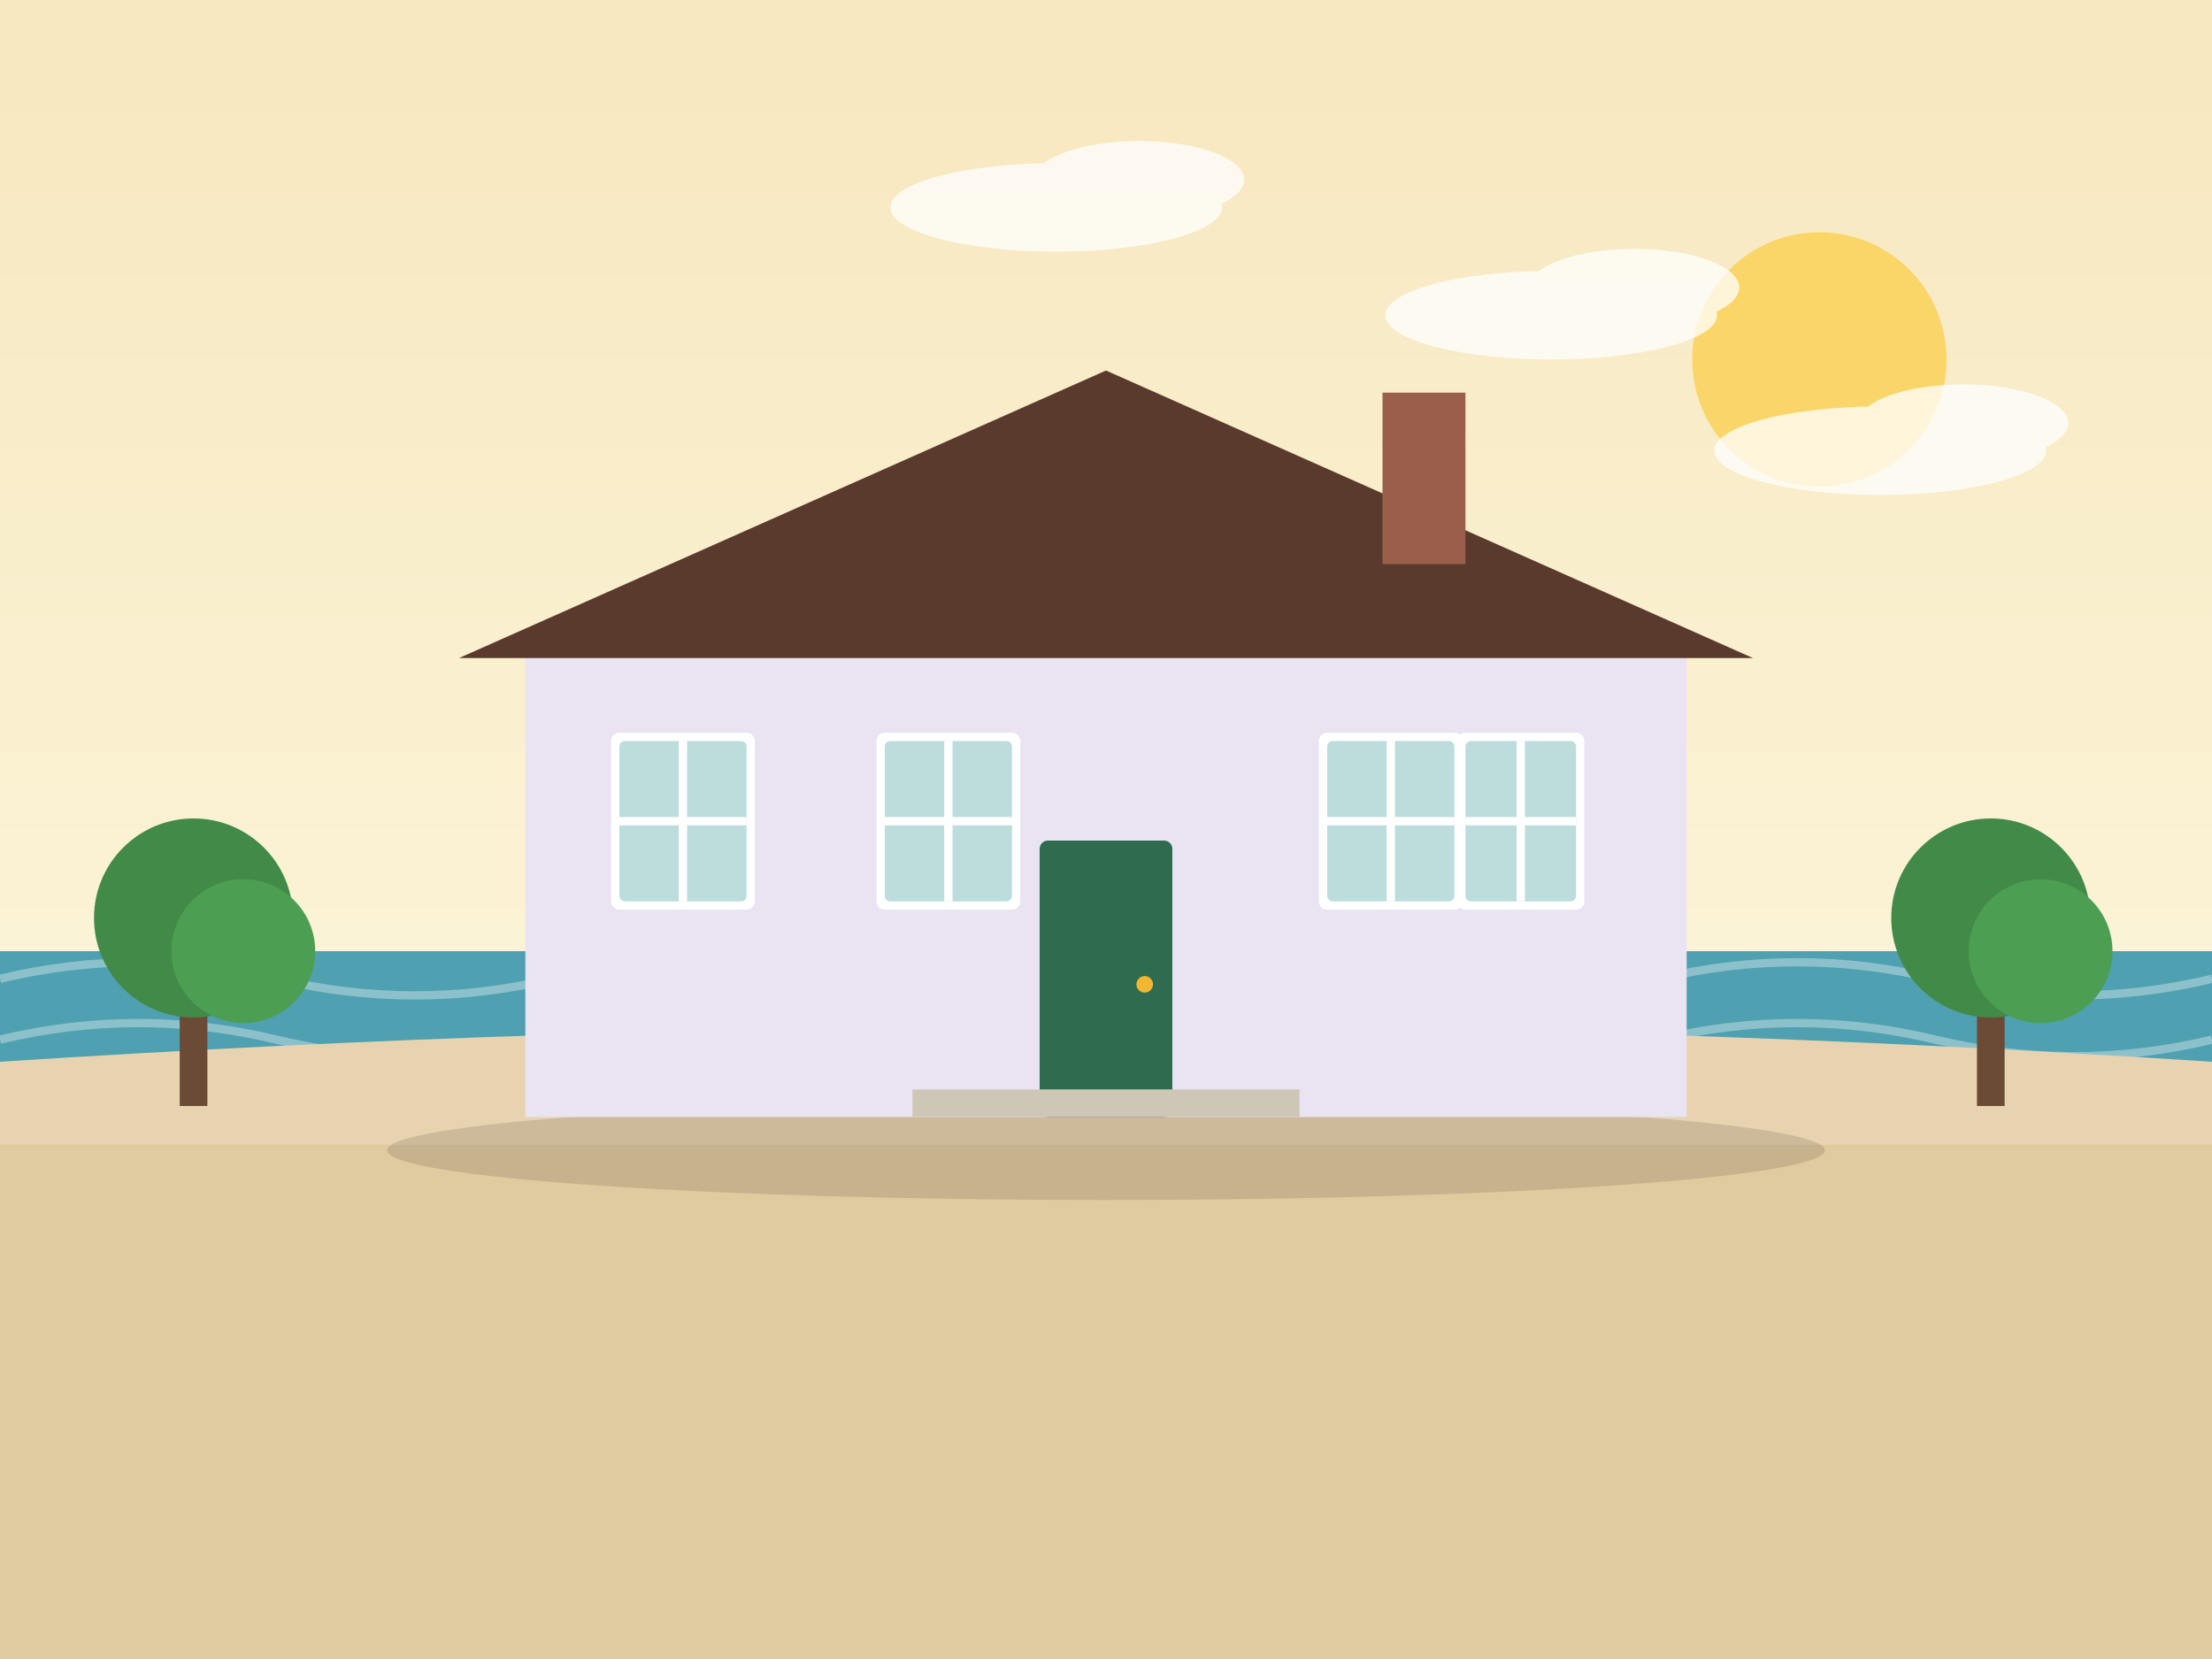
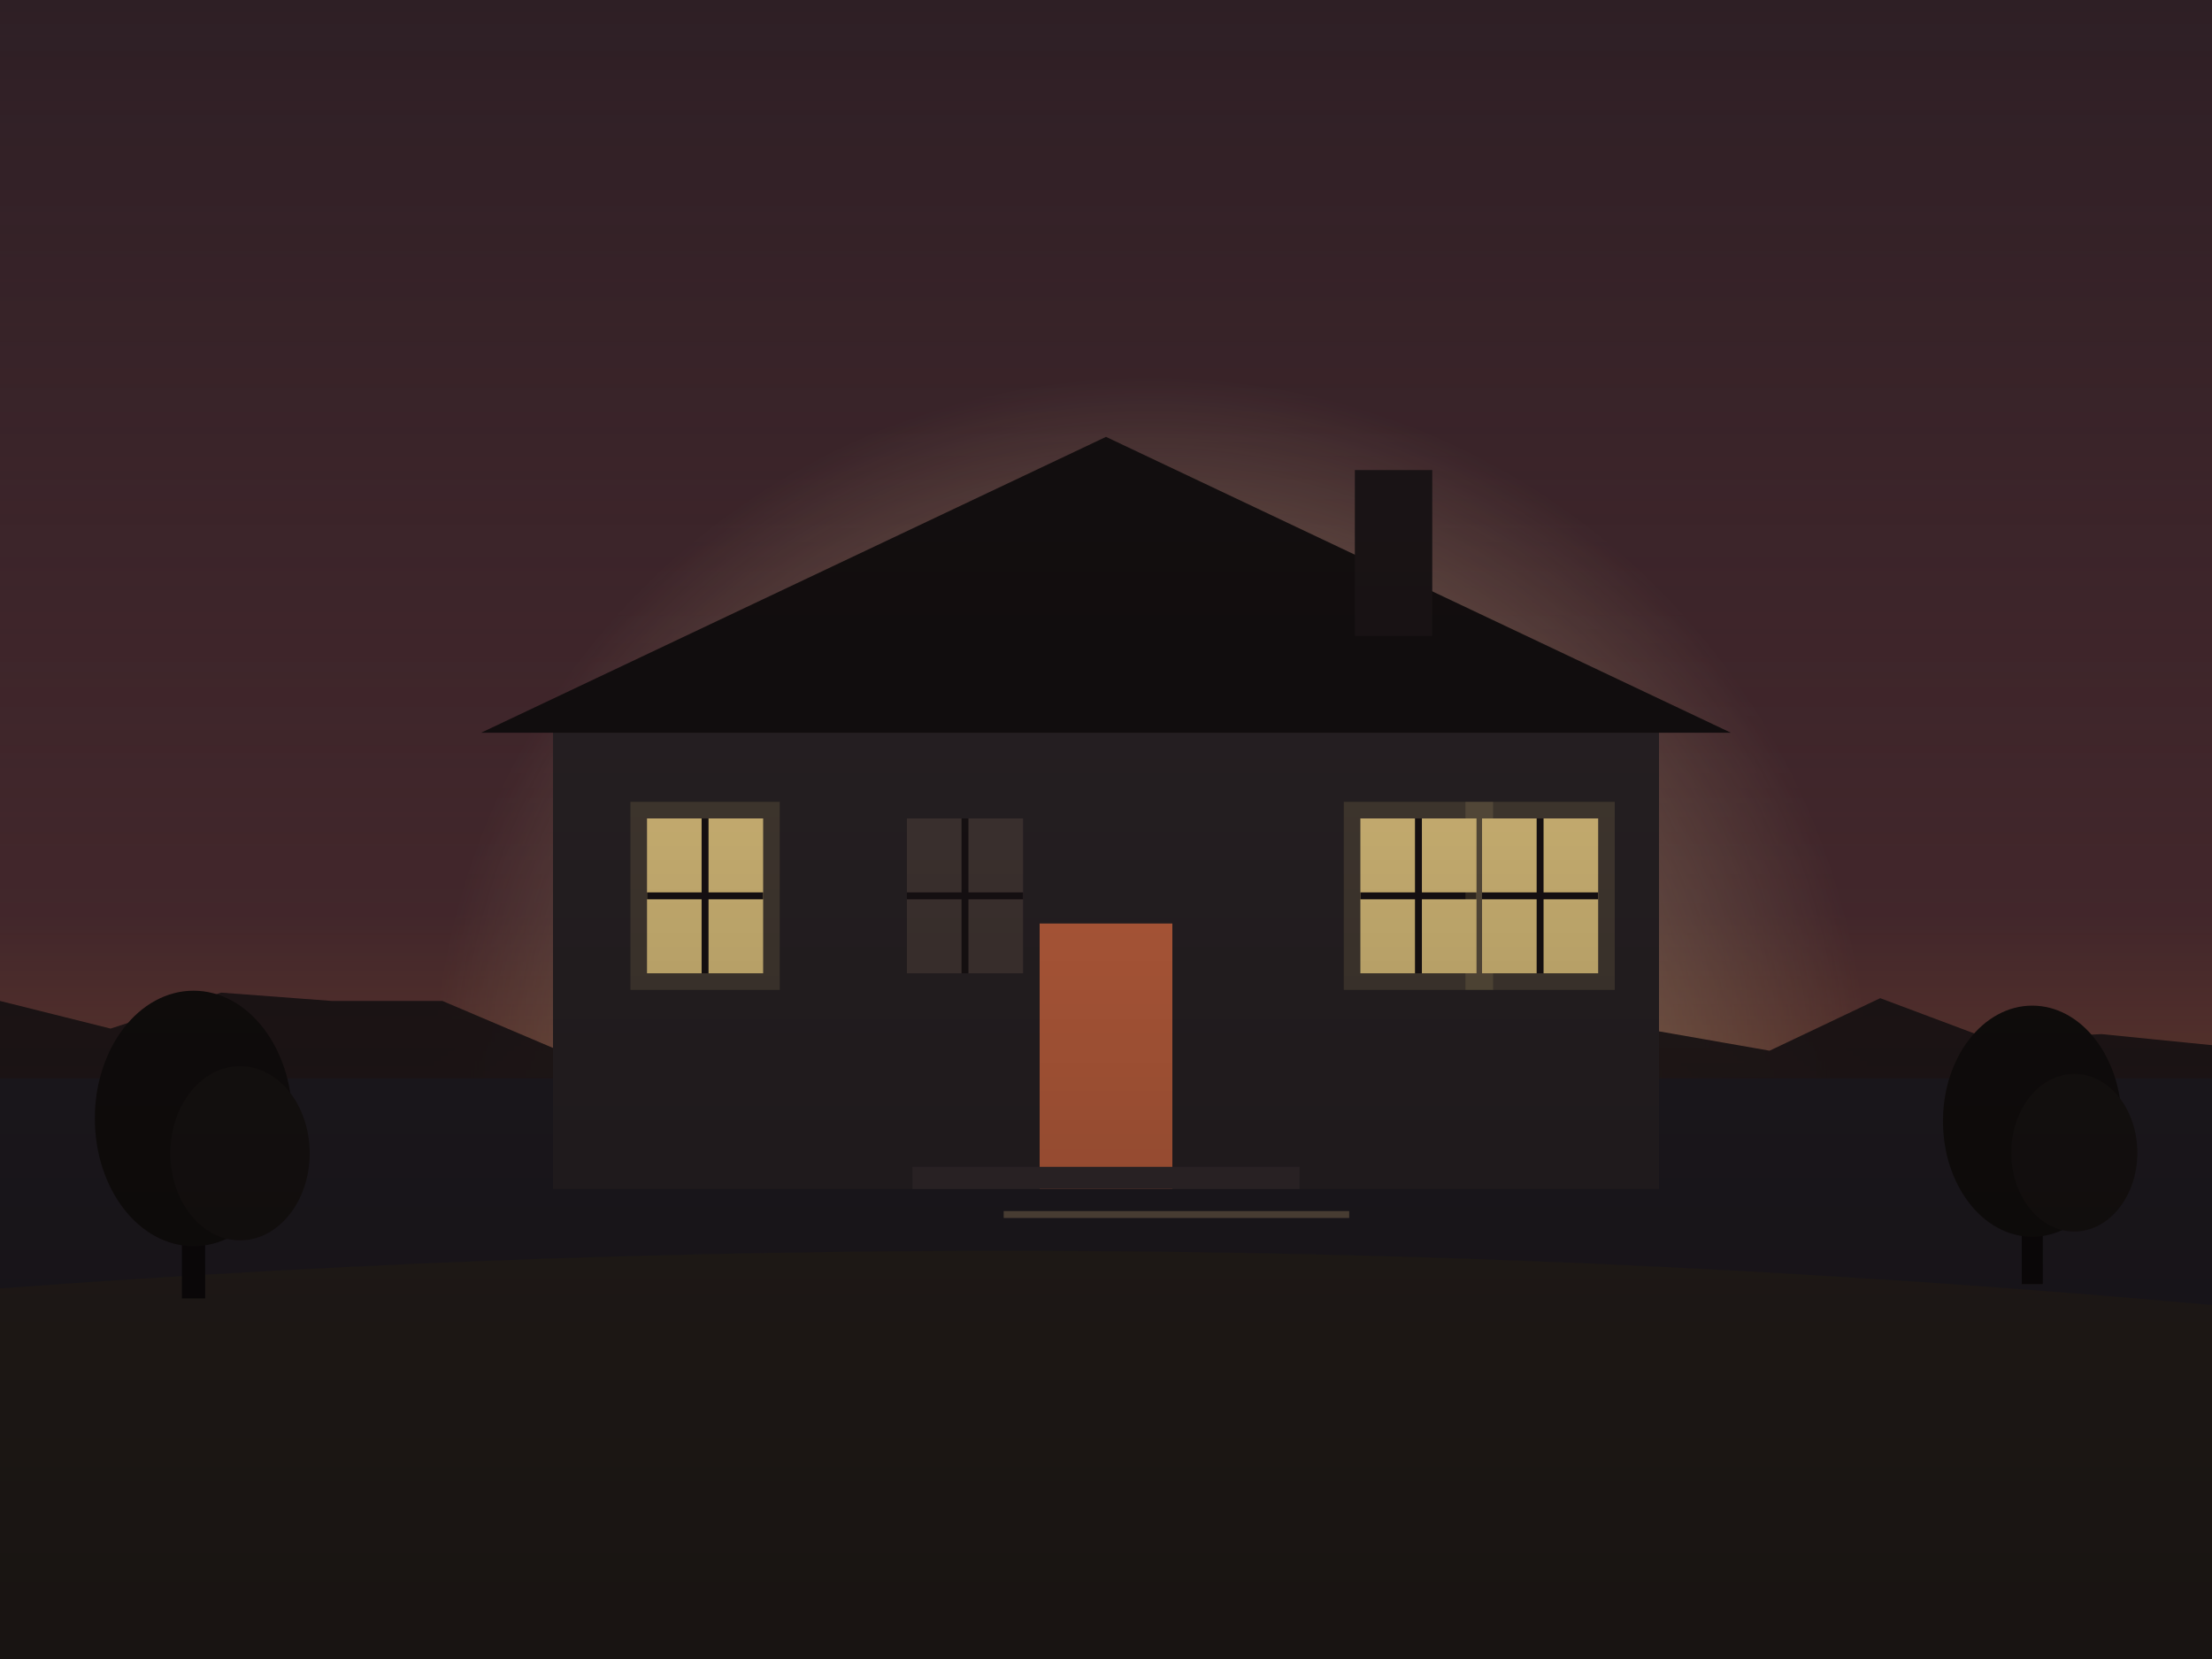
<svg xmlns="http://www.w3.org/2000/svg" viewBox="0 0 800 600" role="img" aria-label="Oceanside condo, two blocks to the beach in Margate City, NJ">
  <defs>
    <linearGradient id="s" x1="0" y1="0" x2="0" y2="1">
-       <stop offset="0" stop-color="hsl(43,78%,86%)" />
-       <stop offset="1" stop-color="hsl(53,95%,95%)" />
+       <stop offset="0" stop-color="hsl(335,20%,15%)" />
+       <stop offset=".55" stop-color="hsl(350,26%,27%)" />
+       <stop offset="1" stop-color="hsl(23,80%,60%)" />
+     </linearGradient>
+     <radialGradient id="g" cx="416" cy="396" r="260" gradientUnits="userSpaceOnUse">
+       <stop offset="0" stop-color="#ffe3a8" stop-opacity=".85" />
+       <stop offset="1" stop-color="#ffe3a8" stop-opacity="0" />
+     </radialGradient>
+     <linearGradient id="v" x1="0" y1="0" x2="0" y2="1">
+       <stop offset="0" stop-color="#000" stop-opacity="0" />
+       <stop offset="1" stop-color="#000" stop-opacity=".45" />
    </linearGradient>
  </defs>
  <rect width="800" height="600" fill="url(#s)" />
-   <circle cx="658" cy="130" r="46" fill="#fbd45f" opacity=".9" />
-   <g fill="#fff" opacity=".75">
-     <ellipse cx="382" cy="75" rx="60" ry="16" />
-     <ellipse cx="412" cy="65" rx="38" ry="14" />
-   </g>
-   <g fill="#fff" opacity=".75">
-     <ellipse cx="680" cy="163" rx="60" ry="16" />
-     <ellipse cx="710" cy="153" rx="38" ry="14" />
-   </g>
-   <g fill="#fff" opacity=".75">
-     <ellipse cx="561" cy="114" rx="60" ry="16" />
-     <ellipse cx="591" cy="104" rx="38" ry="14" />
-   </g>
-   <rect y="344" width="800" height="256" fill="hsl(190,38%,50%)" />
-   <path d="M0 354 q50 -12 100 0 t100 0 t100 0 t100 0 t100 0 t100 0 t100 0 t100 0" fill="none" stroke="#fff" stroke-opacity=".35" stroke-width="3" />
-   <path d="M0 376 q50 -12 100 0 t100 0 t100 0 t100 0 t100 0 t100 0 t100 0 t100 0" fill="none" stroke="#fff" stroke-opacity=".35" stroke-width="3" />
-   <path d="M0 398 q50 -12 100 0 t100 0 t100 0 t100 0 t100 0 t100 0 t100 0 t100 0" fill="none" stroke="#fff" stroke-opacity=".35" stroke-width="3" />
-   <path d="M0 420 q50 -12 100 0 t100 0 t100 0 t100 0 t100 0 t100 0 t100 0 t100 0" fill="none" stroke="#fff" stroke-opacity=".35" stroke-width="3" />
-   <path d="M0 442 q50 -12 100 0 t100 0 t100 0 t100 0 t100 0 t100 0 t100 0 t100 0" fill="none" stroke="#fff" stroke-opacity=".35" stroke-width="3" />
-   <path d="M0 464 q50 -12 100 0 t100 0 t100 0 t100 0 t100 0 t100 0 t100 0 t100 0" fill="none" stroke="#fff" stroke-opacity=".35" stroke-width="3" />
-   <path d="M0 384 Q400.0 358 800 384 V600 H0Z" fill="hsl(38,55%,80%)" />
-   <rect y="414" width="800" height="600" fill="hsl(40,50%,72%)" opacity=".6" />
-   <ellipse cx="400" cy="416" rx="260" ry="18" fill="#000" opacity=".12" />
-   <rect x="190" y="234" width="420" height="170" fill="#e9e3f2" />
-   <path d="M166 238 L400.0 134 L634 238Z" fill="#5b3a2e" />
-   <rect x="500" y="142" width="30" height="62" fill="#9a5f4b" />
-   <rect x="221" y="265" width="52" height="64" rx="3" fill="#fff" />
-   <rect x="224" y="268" width="46" height="58" rx="2" fill="#bddcdc" />
-   <path d="M247.0 268V326M224 297.0H270" stroke="#fff" stroke-width="3" />
-   <rect x="317" y="265" width="52" height="64" rx="3" fill="#fff" />
-   <rect x="320" y="268" width="46" height="58" rx="2" fill="#bddcdc" />
-   <path d="M343.0 268V326M320 297.0H366" stroke="#fff" stroke-width="3" />
-   <rect x="477" y="265" width="52" height="64" rx="3" fill="#fff" />
-   <rect x="480" y="268" width="46" height="58" rx="2" fill="#bddcdc" />
-   <path d="M503.0 268V326M480 297.0H526" stroke="#fff" stroke-width="3" />
-   <rect x="527" y="265" width="46" height="64" rx="3" fill="#fff" />
-   <rect x="530" y="268" width="40" height="58" rx="2" fill="#bddcdc" />
-   <path d="M550.0 268V326M530 297.0H570" stroke="#fff" stroke-width="3" />
-   <rect x="376.0" y="304" width="48" height="100" rx="3" fill="#2e6b4f" />
-   <circle cx="414.0" cy="356" r="3" fill="#f2b632" />
-   <rect x="330.0" y="394" width="140" height="10" fill="#cfc7b6" />
-   <rect x="65" y="354" width="10" height="46" fill="#6b4a36" />
-   <circle cx="70" cy="332" r="36" fill="hsl(125,35%,40%)" />
-   <circle cx="88" cy="344" r="26" fill="hsl(125,35%,46%)" />
-   <rect x="715" y="354" width="10" height="46" fill="#6b4a36" />
-   <circle cx="720" cy="332" r="36" fill="hsl(125,35%,40%)" />
-   <circle cx="738" cy="344" r="26" fill="hsl(125,35%,46%)" />
+   <rect width="800" height="600" fill="url(#g)" />
+   <path d="M0 396 L0 362 L40 372 L80 359 L120 362 L160 362 L200 379 L240 363 L280 368 L320 367 L360 374 L400 361 L440 377 L480 368 L520 373 L560 360 L600 373 L640 380 L680 361 L720 376 L760 374 L800 378 L800 396Z" fill="#1d1618" opacity=".9" />
+   <rect y="390" width="800" height="210" fill="#241f26" />
+   <rect x="302.0" y="404" width="218.0" height="2.5" fill="#ffd89a" opacity="0.38" />
+   <rect x="410.0" y="421" width="62.04" height="2.5" fill="#ffd89a" opacity="0.35" />
+   <rect x="363.0" y="438" width="124.96" height="2.5" fill="#ffd89a" opacity="0.32" />
+   <rect x="322.0" y="455" width="144.32" height="2.5" fill="#ffd89a" opacity="0.29" />
+   <rect x="393.0" y="472" width="57.76" height="2.5" fill="#ffd89a" opacity="0.26" />
+   <rect x="359.5" y="489" width="91.7" height="2.5" fill="#ffd89a" opacity="0.23" />
+   <rect x="378.0" y="506" width="52.48" height="2.5" fill="#ffd89a" opacity="0.2" />
+   <rect x="331.5" y="523" width="94.54" height="2.5" fill="#ffd89a" opacity="0.17" />
+   <rect x="341.0" y="540" width="53.04" height="2.5" fill="#ffd89a" opacity="0.14" />
+   <path d="M0 466 Q400.0 436 800 472 V600 H0Z" fill="#2c2420" />
+   <rect x="200" y="262" width="400" height="168" fill="#2d2629" />
+   <path d="M174 265 L400.0 158 L626 265Z" fill="#151011" />
+   <rect x="490" y="170" width="28" height="60" fill="#1d1618" />
+   <rect x="228" y="290" width="54" height="68" fill="#f8d98c" opacity=".16" />
+   <rect x="234" y="296" width="42" height="56" fill="#f8d98c" />
+   <path d="M255.0 296V352M234 324.0H276" stroke="#1b1416" stroke-width="2.5" />
+   <rect x="328" y="296" width="42" height="56" fill="#4a3d3a" />
+   <path d="M349.0 296V352M328 324.0H370" stroke="#1b1416" stroke-width="2.5" />
+   <rect x="486" y="290" width="54" height="68" fill="#f8d98c" opacity=".16" />
+   <rect x="492" y="296" width="42" height="56" fill="#f8d98c" />
+   <path d="M513.0 296V352M492 324.0H534" stroke="#1b1416" stroke-width="2.5" />
+   <rect x="530" y="290" width="54" height="68" fill="#f8d98c" opacity=".16" />
+   <rect x="536" y="296" width="42" height="56" fill="#f8d98c" />
+   <path d="M557.0 296V352M536 324.0H578" stroke="#1b1416" stroke-width="2.5" />
+   <rect x="376.0" y="334" width="48" height="96" fill="#e8744a" opacity=".92" />
+   <rect x="330.0" y="422" width="140" height="8" fill="#3b3033" />
+   <rect x="65.8" y="427.6" width="8.4" height="42.0" fill="#0f0b0c" />
+   <ellipse cx="70" cy="404.5" rx="35.7" ry="46.2" fill="#14100f" />
+   <ellipse cx="86.8" cy="417.1" rx="25.2" ry="31.5" fill="#1a1514" />
+   <rect x="731.2" y="426.4" width="7.6" height="38.0" fill="#0f0b0c" />
+   <ellipse cx="735" cy="405.5" rx="32.3" ry="41.8" fill="#14100f" />
+   <ellipse cx="750.2" cy="416.9" rx="22.8" ry="28.5" fill="#1a1514" />
+   <rect width="800" height="600" fill="url(#v)" />
</svg>
